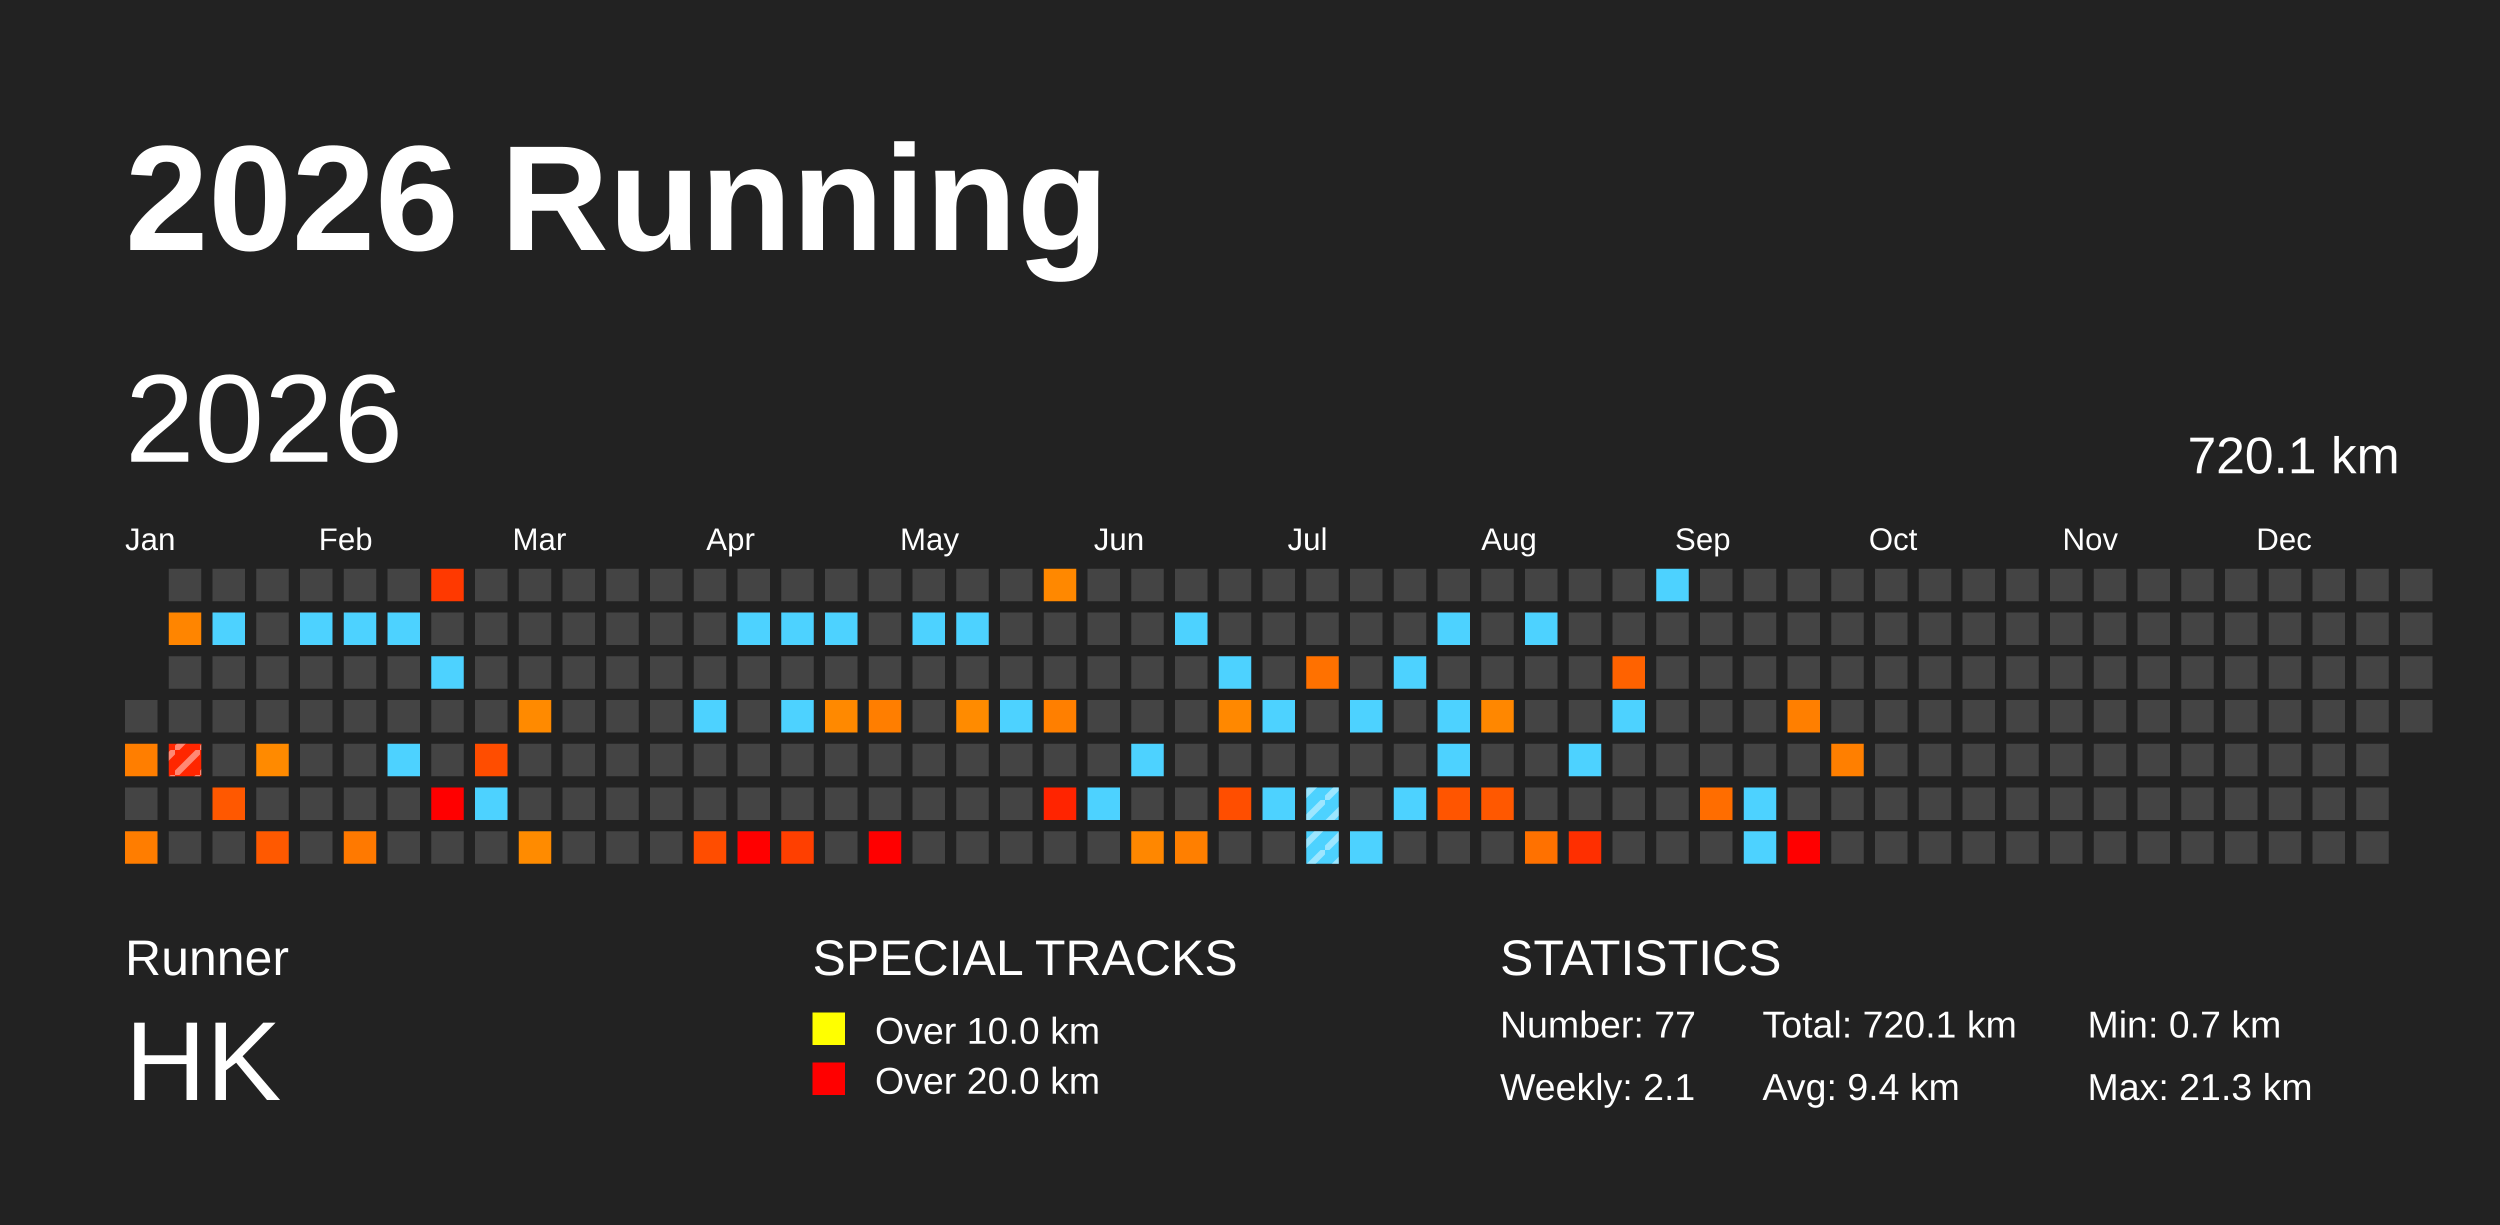
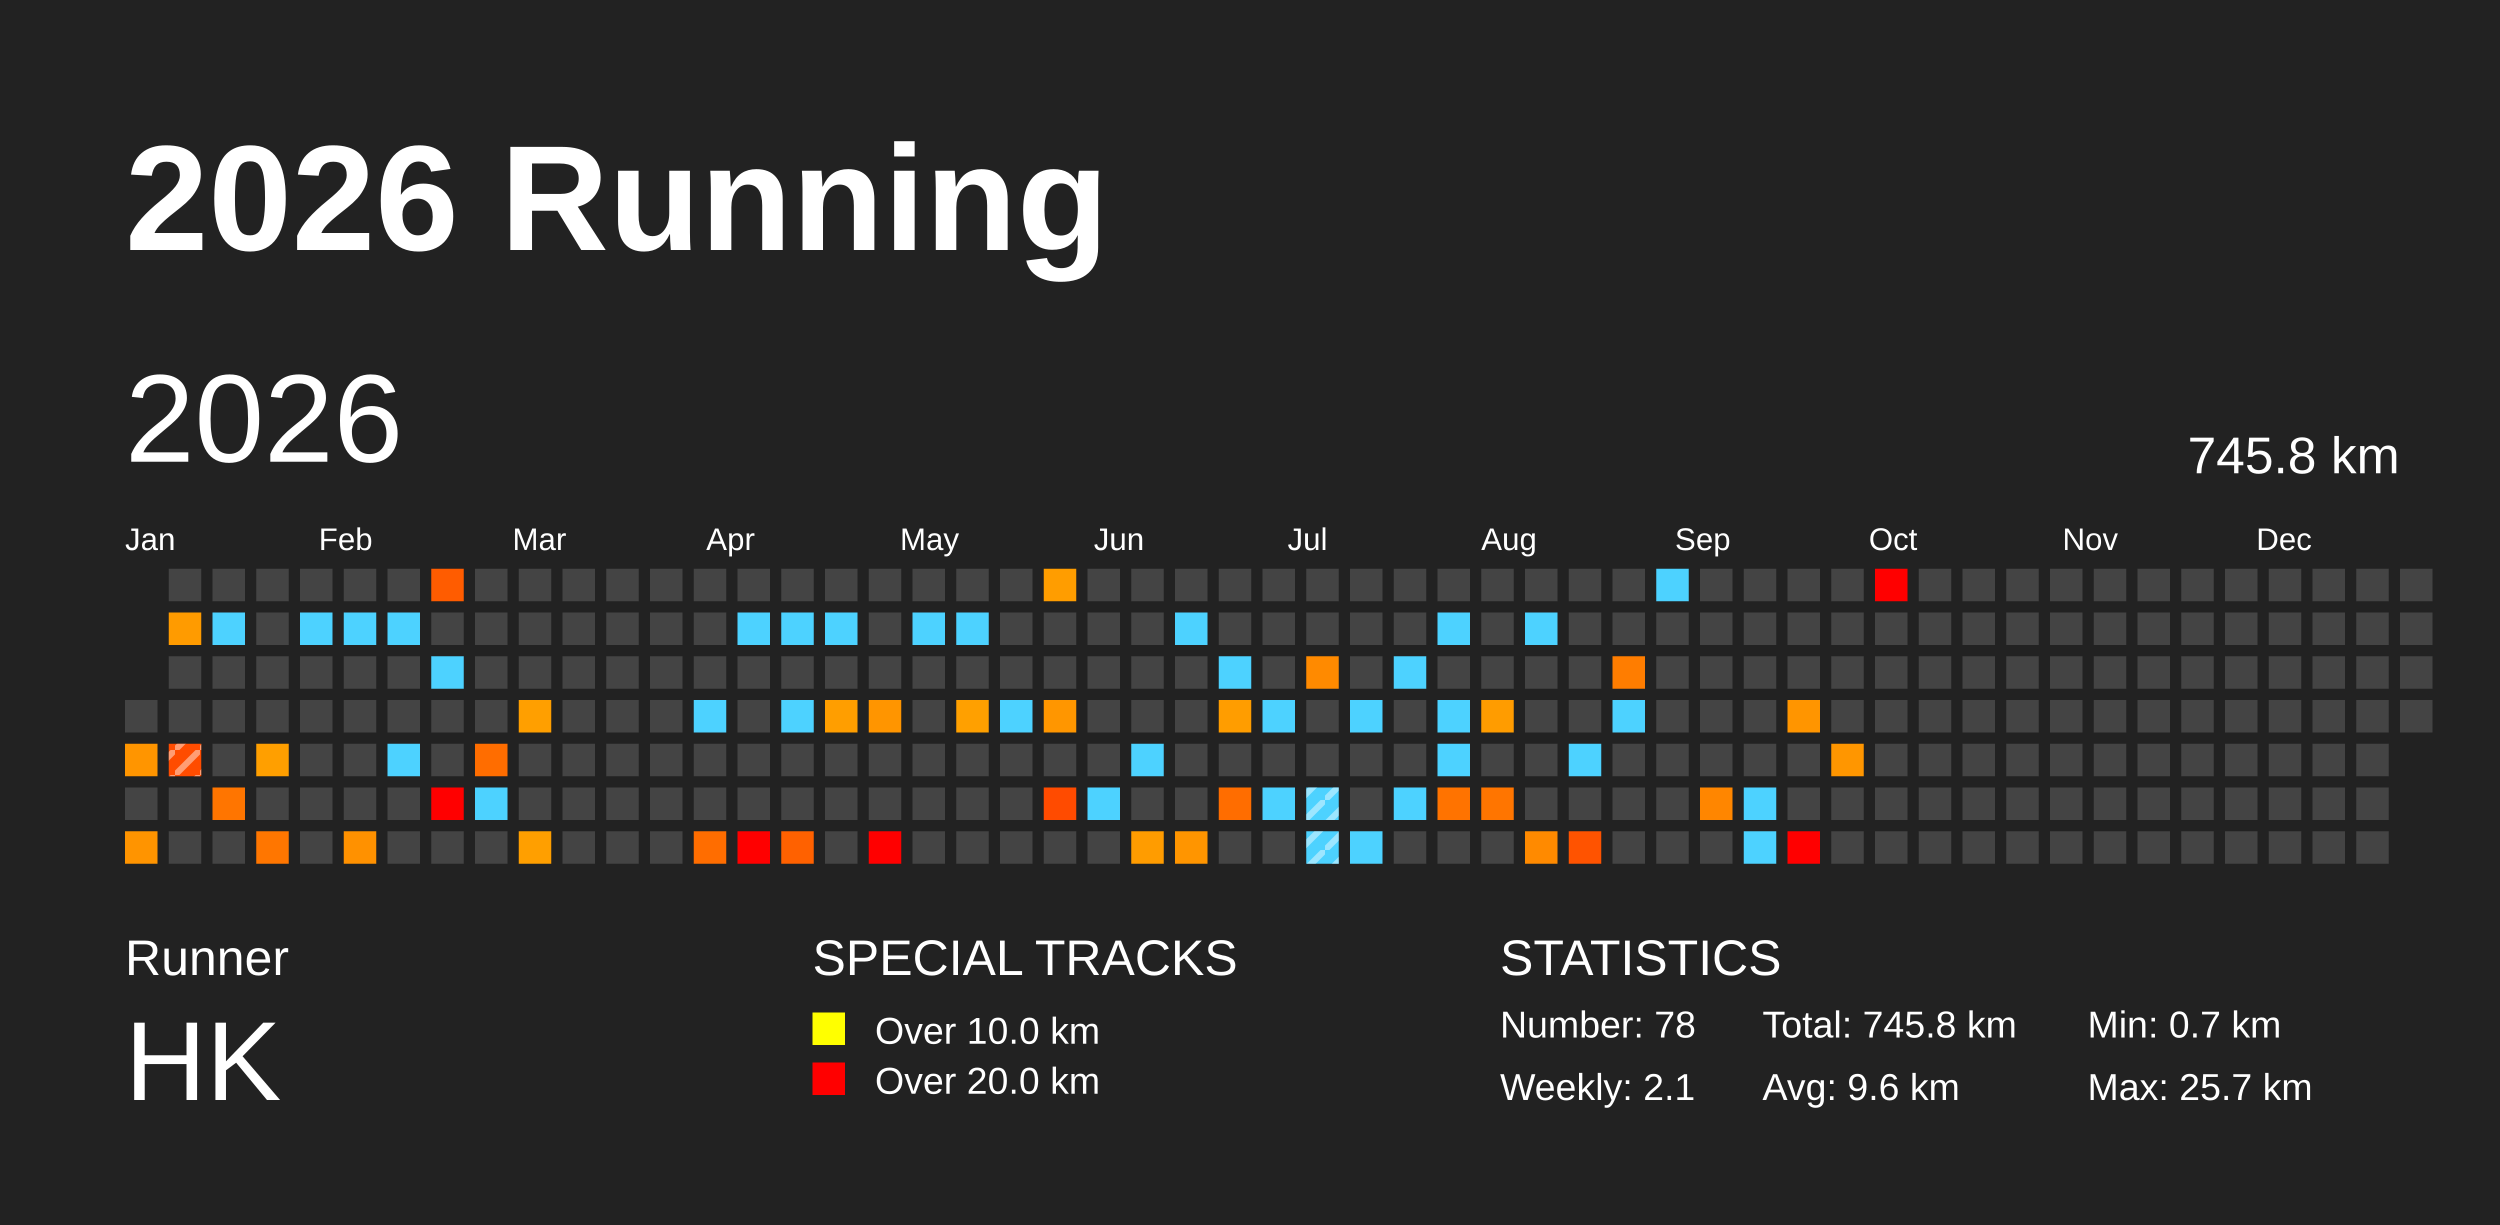
<svg xmlns="http://www.w3.org/2000/svg" baseProfile="full" height="98mm" version="1.1" viewBox="0,0,200,98" width="200mm">
  <defs>
    <pattern height="2" id="indoor-stripe" patternUnits="userSpaceOnUse" width="2">
      <line stroke="white" stroke-opacity="0.45" stroke-width="0.5" x1="0" x2="2" y1="2" y2="0" />
    </pattern>
  </defs>
  <rect fill="#222222" height="98" width="200" x="0" y="0" />
  <text fill="#FFFFFF" style="font-size:12px; font-family:Arial; font-weight:bold;" x="10" y="20">2026 Running</text>
  <text fill="#FFFFFF" style="font-size:4px; font-family:Arial" x="10" y="78">Runner</text>
  <text fill="#FFFFFF" style="font-size:9px; font-family:Arial" x="10" y="88">HK</text>
  <text fill="#FFFFFF" style="font-size:4px; font-family:Arial" x="65" y="78">SPECIAL TRACKS</text>
  <rect fill="yellow" height="2.6" width="2.6" x="65" y="81" />
  <text fill="#FFFFFF" style="font-size:3px; font-family:Arial" x="70" y="83.5">Over 10.0 km</text>
  <rect fill="red" height="2.6" width="2.6" x="65" y="85" />
  <text fill="#FFFFFF" style="font-size:3px; font-family:Arial" x="70" y="87.5">Over 20.0 km</text>
  <text fill="#FFFFFF" style="font-size:4px; font-family:Arial" x="120" y="78">STATISTICS</text>
-   <text fill="#FFFFFF" style="font-size:3px; font-family:Arial" x="120" y="83">Number: 77</text>
+   <text fill="#FFFFFF" style="font-size:3px; font-family:Arial" x="120" y="83">Number: 78</text>
  <text fill="#FFFFFF" style="font-size:3px; font-family:Arial" x="120" y="88">Weekly: 2.1</text>
-   <text fill="#FFFFFF" style="font-size:3px; font-family:Arial" x="141" y="83">Total: 720.1 km</text>
-   <text fill="#FFFFFF" style="font-size:3px; font-family:Arial" x="141" y="88">Avg: 9.4 km</text>
+   <text fill="#FFFFFF" style="font-size:3px; font-family:Arial" x="141" y="83">Total: 745.8 km</text>
+   <text fill="#FFFFFF" style="font-size:3px; font-family:Arial" x="141" y="88">Avg: 9.6 km</text>
  <text fill="#FFFFFF" style="font-size:3px; font-family:Arial" x="167" y="83">Min: 0.7 km</text>
-   <text fill="#FFFFFF" style="font-size:3px; font-family:Arial" x="167" y="88">Max: 21.3 km</text>
+   <text fill="#FFFFFF" style="font-size:3px; font-family:Arial" x="167" y="88">Max: 25.7 km</text>
  <text dominant-baseline="hanging" fill="#FFFFFF" style="font-size:10.0px; font-family:Arial;" x="10" y="30">2026</text>
-   <text dominant-baseline="hanging" fill="#FFFFFF" style="font-size:4.125px; font-family:Arial;" x="175" y="35">720.1 km</text>
+   <text dominant-baseline="hanging" fill="#FFFFFF" style="font-size:4.125px; font-family:Arial;" x="175" y="35">745.8 km</text>
  <text fill="#FFFFFF" style="font-size:2.5px; font-family:Arial" x="10.0" y="44">Jan</text>
  <text fill="#FFFFFF" style="font-size:2.5px; font-family:Arial" x="25.5" y="44">Feb</text>
  <text fill="#FFFFFF" style="font-size:2.5px; font-family:Arial" x="41.0" y="44">Mar</text>
  <text fill="#FFFFFF" style="font-size:2.5px; font-family:Arial" x="56.5" y="44">Apr</text>
  <text fill="#FFFFFF" style="font-size:2.5px; font-family:Arial" x="72.0" y="44">May</text>
  <text fill="#FFFFFF" style="font-size:2.5px; font-family:Arial" x="87.5" y="44">Jun</text>
  <text fill="#FFFFFF" style="font-size:2.5px; font-family:Arial" x="103.0" y="44">Jul</text>
  <text fill="#FFFFFF" style="font-size:2.5px; font-family:Arial" x="118.5" y="44">Aug</text>
  <text fill="#FFFFFF" style="font-size:2.5px; font-family:Arial" x="134.0" y="44">Sep</text>
  <text fill="#FFFFFF" style="font-size:2.5px; font-family:Arial" x="149.5" y="44">Oct</text>
  <text fill="#FFFFFF" style="font-size:2.5px; font-family:Arial" x="165.0" y="44">Nov</text>
  <text fill="#FFFFFF" style="font-size:2.5px; font-family:Arial" x="180.5" y="44">Dec</text>
  <rect fill="#444444" height="2.6" width="2.6" x="10.0" y="56.0" />
-   <rect fill="#ff7e00" height="2.6" width="2.6" x="10.0" y="59.5" />
+   <rect fill="#ff9500" height="2.6" width="2.6" x="10.0" y="59.5" />
  <rect fill="#444444" height="2.6" width="2.6" x="10.0" y="63.0" />
-   <rect fill="#ff7d00" height="2.6" width="2.6" x="10.0" y="66.5" />
+   <rect fill="#ff9400" height="2.6" width="2.6" x="10.0" y="66.5" />
  <rect fill="#444444" height="2.6" width="2.6" x="13.5" y="45.5" />
-   <rect fill="#ff8500" height="2.6" width="2.6" x="13.5" y="49.0" />
+   <rect fill="#ff9b00" height="2.6" width="2.6" x="13.5" y="49.0" />
  <rect fill="#444444" height="2.6" width="2.6" x="13.5" y="52.5" />
  <rect fill="#444444" height="2.6" width="2.6" x="13.5" y="56.0" />
-   <rect fill="#ff2600" height="2.6" width="2.6" x="13.5" y="59.5" />
+   <rect fill="#ff4c00" height="2.6" width="2.6" x="13.5" y="59.5" />
  <rect fill="url(#indoor-stripe)" height="2.6" style="pointer-events: none;" width="2.6" x="13.5" y="59.5" />
  <rect fill="#444444" height="2.6" width="2.6" x="13.5" y="63.0" />
  <rect fill="#444444" height="2.6" width="2.6" x="13.5" y="66.5" />
  <rect fill="#444444" height="2.6" width="2.6" x="17.0" y="45.5" />
  <rect fill="#4dd2ff" height="2.6" width="2.6" x="17.0" y="49.0" />
  <rect fill="#444444" height="2.6" width="2.6" x="17.0" y="52.5" />
  <rect fill="#444444" height="2.6" width="2.6" x="17.0" y="56.0" />
  <rect fill="#444444" height="2.6" width="2.6" x="17.0" y="59.5" />
-   <rect fill="#ff5800" height="2.6" width="2.6" x="17.0" y="63.0" />
+   <rect fill="#ff7500" height="2.6" width="2.6" x="17.0" y="63.0" />
  <rect fill="#444444" height="2.6" width="2.6" x="17.0" y="66.5" />
  <rect fill="#444444" height="2.6" width="2.6" x="20.5" y="45.5" />
  <rect fill="#444444" height="2.6" width="2.6" x="20.5" y="49.0" />
  <rect fill="#444444" height="2.6" width="2.6" x="20.5" y="52.5" />
  <rect fill="#444444" height="2.6" width="2.6" x="20.5" y="56.0" />
-   <rect fill="#ff8a00" height="2.6" width="2.6" x="20.5" y="59.5" />
+   <rect fill="#ff9f00" height="2.6" width="2.6" x="20.5" y="59.5" />
  <rect fill="#444444" height="2.6" width="2.6" x="20.5" y="63.0" />
-   <rect fill="#ff5900" height="2.6" width="2.6" x="20.5" y="66.5" />
+   <rect fill="#ff7600" height="2.6" width="2.6" x="20.5" y="66.5" />
  <rect fill="#444444" height="2.6" width="2.6" x="24.0" y="45.5" />
  <rect fill="#4dd2ff" height="2.6" width="2.6" x="24.0" y="49.0" />
  <rect fill="#444444" height="2.6" width="2.6" x="24.0" y="52.5" />
  <rect fill="#444444" height="2.6" width="2.6" x="24.0" y="56.0" />
  <rect fill="#444444" height="2.6" width="2.6" x="24.0" y="59.5" />
  <rect fill="#444444" height="2.6" width="2.6" x="24.0" y="63.0" />
  <rect fill="#444444" height="2.6" width="2.6" x="24.0" y="66.5" />
  <rect fill="#444444" height="2.6" width="2.6" x="27.5" y="45.5" />
  <rect fill="#4dd2ff" height="2.6" width="2.6" x="27.5" y="49.0" />
  <rect fill="#444444" height="2.6" width="2.6" x="27.5" y="52.5" />
  <rect fill="#444444" height="2.6" width="2.6" x="27.5" y="56.0" />
  <rect fill="#444444" height="2.6" width="2.6" x="27.5" y="59.5" />
  <rect fill="#444444" height="2.6" width="2.6" x="27.5" y="63.0" />
-   <rect fill="#ff7900" height="2.6" width="2.6" x="27.5" y="66.5" />
+   <rect fill="#ff9100" height="2.6" width="2.6" x="27.5" y="66.5" />
  <rect fill="#444444" height="2.6" width="2.6" x="31.0" y="45.5" />
  <rect fill="#4dd2ff" height="2.6" width="2.6" x="31.0" y="49.0" />
  <rect fill="#444444" height="2.6" width="2.6" x="31.0" y="52.5" />
  <rect fill="#444444" height="2.6" width="2.6" x="31.0" y="56.0" />
  <rect fill="#4dd2ff" height="2.6" width="2.6" x="31.0" y="59.5" />
  <rect fill="#444444" height="2.6" width="2.6" x="31.0" y="63.0" />
  <rect fill="#444444" height="2.6" width="2.6" x="31.0" y="66.5" />
-   <rect fill="#ff3900" height="2.6" width="2.6" x="34.5" y="45.5" />
+   <rect fill="#ff5c00" height="2.6" width="2.6" x="34.5" y="45.5" />
  <rect fill="#444444" height="2.6" width="2.6" x="34.5" y="49.0" />
  <rect fill="#4dd2ff" height="2.6" width="2.6" x="34.5" y="52.5" />
  <rect fill="#444444" height="2.6" width="2.6" x="34.5" y="56.0" />
  <rect fill="#444444" height="2.6" width="2.6" x="34.5" y="59.5" />
  <rect fill="red" height="2.6" width="2.6" x="34.5" y="63.0" />
  <rect fill="#444444" height="2.6" width="2.6" x="34.5" y="66.5" />
  <rect fill="#444444" height="2.6" width="2.6" x="38.0" y="45.5" />
  <rect fill="#444444" height="2.6" width="2.6" x="38.0" y="49.0" />
  <rect fill="#444444" height="2.6" width="2.6" x="38.0" y="52.5" />
  <rect fill="#444444" height="2.6" width="2.6" x="38.0" y="56.0" />
-   <rect fill="#ff4d00" height="2.6" width="2.6" x="38.0" y="59.5" />
+   <rect fill="#ff6d00" height="2.6" width="2.6" x="38.0" y="59.5" />
  <rect fill="#4dd2ff" height="2.6" width="2.6" x="38.0" y="63.0" />
  <rect fill="#444444" height="2.6" width="2.6" x="38.0" y="66.5" />
  <rect fill="#444444" height="2.6" width="2.6" x="41.5" y="45.5" />
  <rect fill="#444444" height="2.6" width="2.6" x="41.5" y="49.0" />
  <rect fill="#444444" height="2.6" width="2.6" x="41.5" y="52.5" />
-   <rect fill="#ff8a00" height="2.6" width="2.6" x="41.5" y="56.0" />
+   <rect fill="#ff9f00" height="2.6" width="2.6" x="41.5" y="56.0" />
  <rect fill="#444444" height="2.6" width="2.6" x="41.5" y="59.5" />
  <rect fill="#444444" height="2.6" width="2.6" x="41.5" y="63.0" />
-   <rect fill="#ff8b00" height="2.6" width="2.6" x="41.5" y="66.5" />
+   <rect fill="#ff9f00" height="2.6" width="2.6" x="41.5" y="66.5" />
  <rect fill="#444444" height="2.6" width="2.6" x="45.0" y="45.5" />
  <rect fill="#444444" height="2.6" width="2.6" x="45.0" y="49.0" />
  <rect fill="#444444" height="2.6" width="2.6" x="45.0" y="52.5" />
  <rect fill="#444444" height="2.6" width="2.6" x="45.0" y="56.0" />
  <rect fill="#444444" height="2.6" width="2.6" x="45.0" y="59.5" />
  <rect fill="#444444" height="2.6" width="2.6" x="45.0" y="63.0" />
  <rect fill="#444444" height="2.6" width="2.6" x="45.0" y="66.5" />
  <rect fill="#444444" height="2.6" width="2.6" x="48.5" y="45.5" />
  <rect fill="#444444" height="2.6" width="2.6" x="48.5" y="49.0" />
  <rect fill="#444444" height="2.6" width="2.6" x="48.5" y="52.5" />
  <rect fill="#444444" height="2.6" width="2.6" x="48.5" y="56.0" />
  <rect fill="#444444" height="2.6" width="2.6" x="48.5" y="59.5" />
  <rect fill="#444444" height="2.6" width="2.6" x="48.5" y="63.0" />
  <rect fill="#444444" height="2.6" width="2.6" x="48.5" y="66.5" />
  <rect fill="#444444" height="2.6" width="2.6" x="52.0" y="45.5" />
  <rect fill="#444444" height="2.6" width="2.6" x="52.0" y="49.0" />
  <rect fill="#444444" height="2.6" width="2.6" x="52.0" y="52.5" />
  <rect fill="#444444" height="2.6" width="2.6" x="52.0" y="56.0" />
  <rect fill="#444444" height="2.6" width="2.6" x="52.0" y="59.5" />
  <rect fill="#444444" height="2.6" width="2.6" x="52.0" y="63.0" />
  <rect fill="#444444" height="2.6" width="2.6" x="52.0" y="66.5" />
  <rect fill="#444444" height="2.6" width="2.6" x="55.5" y="45.5" />
  <rect fill="#444444" height="2.6" width="2.6" x="55.5" y="49.0" />
  <rect fill="#444444" height="2.6" width="2.6" x="55.5" y="52.5" />
  <rect fill="#4dd2ff" height="2.6" width="2.6" x="55.5" y="56.0" />
  <rect fill="#444444" height="2.6" width="2.6" x="55.5" y="59.5" />
  <rect fill="#444444" height="2.6" width="2.6" x="55.5" y="63.0" />
-   <rect fill="#ff4d00" height="2.6" width="2.6" x="55.5" y="66.5" />
+   <rect fill="#ff6d00" height="2.6" width="2.6" x="55.5" y="66.5" />
  <rect fill="#444444" height="2.6" width="2.6" x="59.0" y="45.5" />
  <rect fill="#4dd2ff" height="2.6" width="2.6" x="59.0" y="49.0" />
  <rect fill="#444444" height="2.6" width="2.6" x="59.0" y="52.5" />
  <rect fill="#444444" height="2.6" width="2.6" x="59.0" y="56.0" />
  <rect fill="#444444" height="2.6" width="2.6" x="59.0" y="59.5" />
  <rect fill="#444444" height="2.6" width="2.6" x="59.0" y="63.0" />
  <rect fill="red" height="2.6" width="2.6" x="59.0" y="66.5" />
  <rect fill="#444444" height="2.6" width="2.6" x="62.5" y="45.5" />
  <rect fill="#4dd2ff" height="2.6" width="2.6" x="62.5" y="49.0" />
  <rect fill="#444444" height="2.6" width="2.6" x="62.5" y="52.5" />
  <rect fill="#4dd2ff" height="2.6" width="2.6" x="62.5" y="56.0" />
  <rect fill="#444444" height="2.6" width="2.6" x="62.5" y="59.5" />
  <rect fill="#444444" height="2.6" width="2.6" x="62.5" y="63.0" />
-   <rect fill="#ff3f00" height="2.6" width="2.6" x="62.5" y="66.5" />
+   <rect fill="#ff6100" height="2.6" width="2.6" x="62.5" y="66.5" />
  <rect fill="#444444" height="2.6" width="2.6" x="66.0" y="45.5" />
  <rect fill="#4dd2ff" height="2.6" width="2.6" x="66.0" y="49.0" />
  <rect fill="#444444" height="2.6" width="2.6" x="66.0" y="52.5" />
-   <rect fill="#ff8900" height="2.6" width="2.6" x="66.0" y="56.0" />
+   <rect fill="#ff9e00" height="2.6" width="2.6" x="66.0" y="56.0" />
  <rect fill="#444444" height="2.6" width="2.6" x="66.0" y="59.5" />
  <rect fill="#444444" height="2.6" width="2.6" x="66.0" y="63.0" />
  <rect fill="#444444" height="2.6" width="2.6" x="66.0" y="66.5" />
  <rect fill="#444444" height="2.6" width="2.6" x="69.5" y="45.5" />
  <rect fill="#444444" height="2.6" width="2.6" x="69.5" y="49.0" />
  <rect fill="#444444" height="2.6" width="2.6" x="69.5" y="52.5" />
-   <rect fill="#ff7e00" height="2.6" width="2.6" x="69.5" y="56.0" />
+   <rect fill="#ff9500" height="2.6" width="2.6" x="69.5" y="56.0" />
  <rect fill="#444444" height="2.6" width="2.6" x="69.5" y="59.5" />
  <rect fill="#444444" height="2.6" width="2.6" x="69.5" y="63.0" />
  <rect fill="red" height="2.6" width="2.6" x="69.5" y="66.5" />
  <rect fill="#444444" height="2.6" width="2.6" x="73.0" y="45.5" />
  <rect fill="#4dd2ff" height="2.6" width="2.6" x="73.0" y="49.0" />
  <rect fill="#444444" height="2.6" width="2.6" x="73.0" y="52.5" />
  <rect fill="#444444" height="2.6" width="2.6" x="73.0" y="56.0" />
  <rect fill="#444444" height="2.6" width="2.6" x="73.0" y="59.5" />
  <rect fill="#444444" height="2.6" width="2.6" x="73.0" y="63.0" />
  <rect fill="#444444" height="2.6" width="2.6" x="73.0" y="66.5" />
  <rect fill="#444444" height="2.6" width="2.6" x="76.5" y="45.5" />
  <rect fill="#4dd2ff" height="2.6" width="2.6" x="76.5" y="49.0" />
  <rect fill="#444444" height="2.6" width="2.6" x="76.5" y="52.5" />
-   <rect fill="#ff8b00" height="2.6" width="2.6" x="76.5" y="56.0" />
+   <rect fill="#ffa000" height="2.6" width="2.6" x="76.5" y="56.0" />
  <rect fill="#444444" height="2.6" width="2.6" x="76.5" y="59.5" />
  <rect fill="#444444" height="2.6" width="2.6" x="76.5" y="63.0" />
  <rect fill="#444444" height="2.6" width="2.6" x="76.5" y="66.5" />
  <rect fill="#444444" height="2.6" width="2.6" x="80.0" y="45.5" />
  <rect fill="#444444" height="2.6" width="2.6" x="80.0" y="49.0" />
  <rect fill="#444444" height="2.6" width="2.6" x="80.0" y="52.5" />
  <rect fill="#4dd2ff" height="2.6" width="2.6" x="80.0" y="56.0" />
  <rect fill="#444444" height="2.6" width="2.6" x="80.0" y="59.5" />
  <rect fill="#444444" height="2.6" width="2.6" x="80.0" y="63.0" />
  <rect fill="#444444" height="2.6" width="2.6" x="80.0" y="66.5" />
-   <rect fill="#ff8800" height="2.6" width="2.6" x="83.5" y="45.5" />
+   <rect fill="#ff9d00" height="2.6" width="2.6" x="83.5" y="45.5" />
  <rect fill="#444444" height="2.6" width="2.6" x="83.5" y="49.0" />
  <rect fill="#444444" height="2.6" width="2.6" x="83.5" y="52.5" />
-   <rect fill="#ff7f00" height="2.6" width="2.6" x="83.5" y="56.0" />
+   <rect fill="#ff9600" height="2.6" width="2.6" x="83.5" y="56.0" />
  <rect fill="#444444" height="2.6" width="2.6" x="83.5" y="59.5" />
-   <rect fill="#ff2400" height="2.6" width="2.6" x="83.5" y="63.0" />
+   <rect fill="#ff4b00" height="2.6" width="2.6" x="83.5" y="63.0" />
  <rect fill="#444444" height="2.6" width="2.6" x="83.5" y="66.5" />
  <rect fill="#444444" height="2.6" width="2.6" x="87.0" y="45.5" />
  <rect fill="#444444" height="2.6" width="2.6" x="87.0" y="49.0" />
  <rect fill="#444444" height="2.6" width="2.6" x="87.0" y="52.5" />
  <rect fill="#444444" height="2.6" width="2.6" x="87.0" y="56.0" />
  <rect fill="#444444" height="2.6" width="2.6" x="87.0" y="59.5" />
  <rect fill="#4dd2ff" height="2.6" width="2.6" x="87.0" y="63.0" />
  <rect fill="#444444" height="2.6" width="2.6" x="87.0" y="66.5" />
  <rect fill="#444444" height="2.6" width="2.6" x="90.5" y="45.5" />
  <rect fill="#444444" height="2.6" width="2.6" x="90.5" y="49.0" />
  <rect fill="#444444" height="2.6" width="2.6" x="90.5" y="52.5" />
  <rect fill="#444444" height="2.6" width="2.6" x="90.5" y="56.0" />
  <rect fill="#4dd2ff" height="2.6" width="2.6" x="90.5" y="59.5" />
  <rect fill="#444444" height="2.6" width="2.6" x="90.5" y="63.0" />
-   <rect fill="#ff8700" height="2.6" width="2.6" x="90.5" y="66.5" />
+   <rect fill="#ff9c00" height="2.6" width="2.6" x="90.5" y="66.5" />
  <rect fill="#444444" height="2.6" width="2.6" x="94.0" y="45.5" />
  <rect fill="#4dd2ff" height="2.6" width="2.6" x="94.0" y="49.0" />
  <rect fill="#444444" height="2.6" width="2.6" x="94.0" y="52.5" />
  <rect fill="#444444" height="2.6" width="2.6" x="94.0" y="56.0" />
  <rect fill="#444444" height="2.6" width="2.6" x="94.0" y="59.5" />
  <rect fill="#444444" height="2.6" width="2.6" x="94.0" y="63.0" />
-   <rect fill="#ff7f00" height="2.6" width="2.6" x="94.0" y="66.5" />
+   <rect fill="#ff9500" height="2.6" width="2.6" x="94.0" y="66.5" />
  <rect fill="#444444" height="2.6" width="2.6" x="97.5" y="45.5" />
  <rect fill="#444444" height="2.6" width="2.6" x="97.5" y="49.0" />
  <rect fill="#4dd2ff" height="2.6" width="2.6" x="97.5" y="52.5" />
-   <rect fill="#ff8800" height="2.6" width="2.6" x="97.5" y="56.0" />
+   <rect fill="#ff9d00" height="2.6" width="2.6" x="97.5" y="56.0" />
  <rect fill="#444444" height="2.6" width="2.6" x="97.5" y="59.5" />
-   <rect fill="#ff4e00" height="2.6" width="2.6" x="97.5" y="63.0" />
+   <rect fill="#ff6d00" height="2.6" width="2.6" x="97.5" y="63.0" />
  <rect fill="#444444" height="2.6" width="2.6" x="97.5" y="66.5" />
  <rect fill="#444444" height="2.6" width="2.6" x="101.0" y="45.5" />
  <rect fill="#444444" height="2.6" width="2.6" x="101.0" y="49.0" />
  <rect fill="#444444" height="2.6" width="2.6" x="101.0" y="52.5" />
  <rect fill="#4dd2ff" height="2.6" width="2.6" x="101.0" y="56.0" />
  <rect fill="#444444" height="2.6" width="2.6" x="101.0" y="59.5" />
  <rect fill="#4dd2ff" height="2.6" width="2.6" x="101.0" y="63.0" />
  <rect fill="#444444" height="2.6" width="2.6" x="101.0" y="66.5" />
  <rect fill="#444444" height="2.6" width="2.6" x="104.5" y="45.5" />
  <rect fill="#444444" height="2.6" width="2.6" x="104.5" y="49.0" />
-   <rect fill="#ff7100" height="2.6" width="2.6" x="104.5" y="52.5" />
+   <rect fill="#ff8a00" height="2.6" width="2.6" x="104.5" y="52.5" />
  <rect fill="#444444" height="2.6" width="2.6" x="104.5" y="56.0" />
  <rect fill="#444444" height="2.6" width="2.6" x="104.5" y="59.5" />
  <rect fill="#4dd2ff" height="2.6" width="2.6" x="104.5" y="63.0" />
  <rect fill="url(#indoor-stripe)" height="2.6" style="pointer-events: none;" width="2.6" x="104.5" y="63.0" />
  <rect fill="#4dd2ff" height="2.6" width="2.6" x="104.5" y="66.5" />
  <rect fill="url(#indoor-stripe)" height="2.6" style="pointer-events: none;" width="2.6" x="104.5" y="66.5" />
  <rect fill="#444444" height="2.6" width="2.6" x="108.0" y="45.5" />
  <rect fill="#444444" height="2.6" width="2.6" x="108.0" y="49.0" />
  <rect fill="#444444" height="2.6" width="2.6" x="108.0" y="52.5" />
  <rect fill="#4dd2ff" height="2.6" width="2.6" x="108.0" y="56.0" />
  <rect fill="#444444" height="2.6" width="2.6" x="108.0" y="59.5" />
  <rect fill="#444444" height="2.6" width="2.6" x="108.0" y="63.0" />
  <rect fill="#4dd2ff" height="2.6" width="2.6" x="108.0" y="66.5" />
  <rect fill="#444444" height="2.6" width="2.6" x="111.5" y="45.5" />
  <rect fill="#444444" height="2.6" width="2.6" x="111.5" y="49.0" />
  <rect fill="#4dd2ff" height="2.6" width="2.6" x="111.5" y="52.5" />
  <rect fill="#444444" height="2.6" width="2.6" x="111.5" y="56.0" />
  <rect fill="#444444" height="2.6" width="2.6" x="111.5" y="59.5" />
  <rect fill="#4dd2ff" height="2.6" width="2.6" x="111.5" y="63.0" />
  <rect fill="#444444" height="2.6" width="2.6" x="111.5" y="66.5" />
  <rect fill="#444444" height="2.6" width="2.6" x="115.0" y="45.5" />
  <rect fill="#4dd2ff" height="2.6" width="2.6" x="115.0" y="49.0" />
  <rect fill="#444444" height="2.6" width="2.6" x="115.0" y="52.5" />
  <rect fill="#4dd2ff" height="2.6" width="2.6" x="115.0" y="56.0" />
  <rect fill="#4dd2ff" height="2.6" width="2.6" x="115.0" y="59.5" />
-   <rect fill="#ff5500" height="2.6" width="2.6" x="115.0" y="63.0" />
+   <rect fill="#ff7300" height="2.6" width="2.6" x="115.0" y="63.0" />
  <rect fill="#444444" height="2.6" width="2.6" x="115.0" y="66.5" />
  <rect fill="#444444" height="2.6" width="2.6" x="118.5" y="45.5" />
  <rect fill="#444444" height="2.6" width="2.6" x="118.5" y="49.0" />
  <rect fill="#444444" height="2.6" width="2.6" x="118.5" y="52.5" />
-   <rect fill="#ff8700" height="2.6" width="2.6" x="118.5" y="56.0" />
+   <rect fill="#ff9c00" height="2.6" width="2.6" x="118.5" y="56.0" />
  <rect fill="#444444" height="2.6" width="2.6" x="118.5" y="59.5" />
-   <rect fill="#ff5800" height="2.6" width="2.6" x="118.5" y="63.0" />
+   <rect fill="#ff7500" height="2.6" width="2.6" x="118.5" y="63.0" />
  <rect fill="#444444" height="2.6" width="2.6" x="118.5" y="66.5" />
  <rect fill="#444444" height="2.6" width="2.6" x="122.0" y="45.5" />
  <rect fill="#4dd2ff" height="2.6" width="2.6" x="122.0" y="49.0" />
  <rect fill="#444444" height="2.6" width="2.6" x="122.0" y="52.5" />
  <rect fill="#444444" height="2.6" width="2.6" x="122.0" y="56.0" />
  <rect fill="#444444" height="2.6" width="2.6" x="122.0" y="59.5" />
  <rect fill="#444444" height="2.6" width="2.6" x="122.0" y="63.0" />
-   <rect fill="#ff7100" height="2.6" width="2.6" x="122.0" y="66.5" />
+   <rect fill="#ff8a00" height="2.6" width="2.6" x="122.0" y="66.5" />
  <rect fill="#444444" height="2.6" width="2.6" x="125.5" y="45.5" />
  <rect fill="#444444" height="2.6" width="2.6" x="125.5" y="49.0" />
  <rect fill="#444444" height="2.6" width="2.6" x="125.5" y="52.5" />
  <rect fill="#444444" height="2.6" width="2.6" x="125.5" y="56.0" />
  <rect fill="#4dd2ff" height="2.6" width="2.6" x="125.5" y="59.5" />
  <rect fill="#444444" height="2.6" width="2.6" x="125.5" y="63.0" />
-   <rect fill="#ff2f00" height="2.6" width="2.6" x="125.5" y="66.5" />
+   <rect fill="#ff5300" height="2.6" width="2.6" x="125.5" y="66.5" />
  <rect fill="#444444" height="2.6" width="2.6" x="129.0" y="45.5" />
  <rect fill="#444444" height="2.6" width="2.6" x="129.0" y="49.0" />
-   <rect fill="#ff6200" height="2.6" width="2.6" x="129.0" y="52.5" />
+   <rect fill="#ff7d00" height="2.6" width="2.6" x="129.0" y="52.5" />
  <rect fill="#4dd2ff" height="2.6" width="2.6" x="129.0" y="56.0" />
  <rect fill="#444444" height="2.6" width="2.6" x="129.0" y="59.5" />
  <rect fill="#444444" height="2.6" width="2.6" x="129.0" y="63.0" />
  <rect fill="#444444" height="2.6" width="2.6" x="129.0" y="66.5" />
  <rect fill="#4dd2ff" height="2.6" width="2.6" x="132.5" y="45.5" />
  <rect fill="#444444" height="2.6" width="2.6" x="132.5" y="49.0" />
  <rect fill="#444444" height="2.6" width="2.6" x="132.5" y="52.5" />
  <rect fill="#444444" height="2.6" width="2.6" x="132.5" y="56.0" />
  <rect fill="#444444" height="2.6" width="2.6" x="132.5" y="59.5" />
  <rect fill="#444444" height="2.6" width="2.6" x="132.5" y="63.0" />
  <rect fill="#444444" height="2.6" width="2.6" x="132.5" y="66.5" />
  <rect fill="#444444" height="2.6" width="2.6" x="136.0" y="45.5" />
  <rect fill="#444444" height="2.6" width="2.6" x="136.0" y="49.0" />
  <rect fill="#444444" height="2.6" width="2.6" x="136.0" y="52.5" />
  <rect fill="#444444" height="2.6" width="2.6" x="136.0" y="56.0" />
  <rect fill="#444444" height="2.6" width="2.6" x="136.0" y="59.5" />
-   <rect fill="#ff6d00" height="2.6" width="2.6" x="136.0" y="63.0" />
+   <rect fill="#ff8600" height="2.6" width="2.6" x="136.0" y="63.0" />
  <rect fill="#444444" height="2.6" width="2.6" x="136.0" y="66.5" />
  <rect fill="#444444" height="2.6" width="2.6" x="139.5" y="45.5" />
  <rect fill="#444444" height="2.6" width="2.6" x="139.5" y="49.0" />
  <rect fill="#444444" height="2.6" width="2.6" x="139.5" y="52.5" />
  <rect fill="#444444" height="2.6" width="2.6" x="139.5" y="56.0" />
  <rect fill="#444444" height="2.6" width="2.6" x="139.5" y="59.5" />
  <rect fill="#4dd2ff" height="2.6" width="2.6" x="139.5" y="63.0" />
  <rect fill="#4dd2ff" height="2.6" width="2.6" x="139.5" y="66.5" />
  <rect fill="#444444" height="2.6" width="2.6" x="143.0" y="45.5" />
  <rect fill="#444444" height="2.6" width="2.6" x="143.0" y="49.0" />
  <rect fill="#444444" height="2.6" width="2.6" x="143.0" y="52.5" />
-   <rect fill="#ff7f00" height="2.6" width="2.6" x="143.0" y="56.0" />
+   <rect fill="#ff9500" height="2.6" width="2.6" x="143.0" y="56.0" />
  <rect fill="#444444" height="2.6" width="2.6" x="143.0" y="59.5" />
  <rect fill="#444444" height="2.6" width="2.6" x="143.0" y="63.0" />
  <rect fill="red" height="2.6" width="2.6" x="143.0" y="66.5" />
  <rect fill="#444444" height="2.6" width="2.6" x="146.5" y="45.5" />
  <rect fill="#444444" height="2.6" width="2.6" x="146.5" y="49.0" />
  <rect fill="#444444" height="2.6" width="2.6" x="146.5" y="52.5" />
  <rect fill="#444444" height="2.6" width="2.6" x="146.5" y="56.0" />
-   <rect fill="#ff7f00" height="2.6" width="2.6" x="146.5" y="59.5" />
+   <rect fill="#ff9600" height="2.6" width="2.6" x="146.5" y="59.5" />
  <rect fill="#444444" height="2.6" width="2.6" x="146.5" y="63.0" />
  <rect fill="#444444" height="2.6" width="2.6" x="146.5" y="66.5" />
-   <rect fill="#444444" height="2.6" width="2.6" x="150.0" y="45.5" />
+   <rect fill="red" height="2.6" width="2.6" x="150.0" y="45.5" />
  <rect fill="#444444" height="2.6" width="2.6" x="150.0" y="49.0" />
  <rect fill="#444444" height="2.6" width="2.6" x="150.0" y="52.5" />
  <rect fill="#444444" height="2.6" width="2.6" x="150.0" y="56.0" />
  <rect fill="#444444" height="2.6" width="2.6" x="150.0" y="59.5" />
  <rect fill="#444444" height="2.6" width="2.6" x="150.0" y="63.0" />
  <rect fill="#444444" height="2.6" width="2.6" x="150.0" y="66.5" />
  <rect fill="#444444" height="2.6" width="2.6" x="153.5" y="45.5" />
  <rect fill="#444444" height="2.6" width="2.6" x="153.5" y="49.0" />
  <rect fill="#444444" height="2.6" width="2.6" x="153.5" y="52.5" />
  <rect fill="#444444" height="2.6" width="2.6" x="153.5" y="56.0" />
  <rect fill="#444444" height="2.6" width="2.6" x="153.5" y="59.5" />
  <rect fill="#444444" height="2.6" width="2.6" x="153.5" y="63.0" />
  <rect fill="#444444" height="2.6" width="2.6" x="153.5" y="66.5" />
  <rect fill="#444444" height="2.6" width="2.6" x="157.0" y="45.5" />
  <rect fill="#444444" height="2.6" width="2.6" x="157.0" y="49.0" />
  <rect fill="#444444" height="2.6" width="2.6" x="157.0" y="52.5" />
  <rect fill="#444444" height="2.6" width="2.6" x="157.0" y="56.0" />
  <rect fill="#444444" height="2.6" width="2.6" x="157.0" y="59.5" />
  <rect fill="#444444" height="2.6" width="2.6" x="157.0" y="63.0" />
  <rect fill="#444444" height="2.6" width="2.6" x="157.0" y="66.5" />
  <rect fill="#444444" height="2.6" width="2.6" x="160.5" y="45.5" />
  <rect fill="#444444" height="2.6" width="2.6" x="160.5" y="49.0" />
  <rect fill="#444444" height="2.6" width="2.6" x="160.5" y="52.5" />
  <rect fill="#444444" height="2.6" width="2.6" x="160.5" y="56.0" />
  <rect fill="#444444" height="2.6" width="2.6" x="160.5" y="59.5" />
  <rect fill="#444444" height="2.6" width="2.6" x="160.5" y="63.0" />
  <rect fill="#444444" height="2.6" width="2.6" x="160.5" y="66.5" />
  <rect fill="#444444" height="2.6" width="2.6" x="164.0" y="45.5" />
  <rect fill="#444444" height="2.6" width="2.6" x="164.0" y="49.0" />
  <rect fill="#444444" height="2.6" width="2.6" x="164.0" y="52.5" />
  <rect fill="#444444" height="2.6" width="2.6" x="164.0" y="56.0" />
  <rect fill="#444444" height="2.6" width="2.6" x="164.0" y="59.5" />
  <rect fill="#444444" height="2.6" width="2.6" x="164.0" y="63.0" />
  <rect fill="#444444" height="2.6" width="2.6" x="164.0" y="66.5" />
  <rect fill="#444444" height="2.6" width="2.6" x="167.5" y="45.5" />
  <rect fill="#444444" height="2.6" width="2.6" x="167.5" y="49.0" />
  <rect fill="#444444" height="2.6" width="2.6" x="167.5" y="52.5" />
  <rect fill="#444444" height="2.6" width="2.6" x="167.5" y="56.0" />
  <rect fill="#444444" height="2.6" width="2.6" x="167.5" y="59.5" />
  <rect fill="#444444" height="2.6" width="2.6" x="167.5" y="63.0" />
  <rect fill="#444444" height="2.6" width="2.6" x="167.5" y="66.5" />
  <rect fill="#444444" height="2.6" width="2.6" x="171.0" y="45.5" />
  <rect fill="#444444" height="2.6" width="2.6" x="171.0" y="49.0" />
  <rect fill="#444444" height="2.6" width="2.6" x="171.0" y="52.5" />
  <rect fill="#444444" height="2.6" width="2.6" x="171.0" y="56.0" />
  <rect fill="#444444" height="2.6" width="2.6" x="171.0" y="59.5" />
  <rect fill="#444444" height="2.6" width="2.6" x="171.0" y="63.0" />
  <rect fill="#444444" height="2.6" width="2.6" x="171.0" y="66.5" />
  <rect fill="#444444" height="2.6" width="2.6" x="174.5" y="45.5" />
  <rect fill="#444444" height="2.6" width="2.6" x="174.5" y="49.0" />
  <rect fill="#444444" height="2.6" width="2.6" x="174.5" y="52.5" />
  <rect fill="#444444" height="2.6" width="2.6" x="174.5" y="56.0" />
  <rect fill="#444444" height="2.6" width="2.6" x="174.5" y="59.5" />
  <rect fill="#444444" height="2.6" width="2.6" x="174.5" y="63.0" />
  <rect fill="#444444" height="2.6" width="2.6" x="174.5" y="66.5" />
  <rect fill="#444444" height="2.6" width="2.6" x="178.0" y="45.5" />
  <rect fill="#444444" height="2.6" width="2.6" x="178.0" y="49.0" />
  <rect fill="#444444" height="2.6" width="2.6" x="178.0" y="52.5" />
  <rect fill="#444444" height="2.6" width="2.6" x="178.0" y="56.0" />
  <rect fill="#444444" height="2.6" width="2.6" x="178.0" y="59.5" />
  <rect fill="#444444" height="2.6" width="2.6" x="178.0" y="63.0" />
  <rect fill="#444444" height="2.6" width="2.6" x="178.0" y="66.5" />
  <rect fill="#444444" height="2.6" width="2.6" x="181.5" y="45.5" />
  <rect fill="#444444" height="2.6" width="2.6" x="181.5" y="49.0" />
  <rect fill="#444444" height="2.6" width="2.6" x="181.5" y="52.5" />
  <rect fill="#444444" height="2.6" width="2.6" x="181.5" y="56.0" />
  <rect fill="#444444" height="2.6" width="2.6" x="181.5" y="59.5" />
  <rect fill="#444444" height="2.6" width="2.6" x="181.5" y="63.0" />
  <rect fill="#444444" height="2.6" width="2.6" x="181.5" y="66.5" />
  <rect fill="#444444" height="2.6" width="2.6" x="185.0" y="45.5" />
  <rect fill="#444444" height="2.6" width="2.6" x="185.0" y="49.0" />
  <rect fill="#444444" height="2.6" width="2.6" x="185.0" y="52.5" />
  <rect fill="#444444" height="2.6" width="2.6" x="185.0" y="56.0" />
  <rect fill="#444444" height="2.6" width="2.6" x="185.0" y="59.5" />
  <rect fill="#444444" height="2.6" width="2.6" x="185.0" y="63.0" />
  <rect fill="#444444" height="2.6" width="2.6" x="185.0" y="66.5" />
  <rect fill="#444444" height="2.6" width="2.6" x="188.5" y="45.5" />
  <rect fill="#444444" height="2.6" width="2.6" x="188.5" y="49.0" />
  <rect fill="#444444" height="2.6" width="2.6" x="188.5" y="52.5" />
  <rect fill="#444444" height="2.6" width="2.6" x="188.5" y="56.0" />
  <rect fill="#444444" height="2.6" width="2.6" x="188.5" y="59.5" />
  <rect fill="#444444" height="2.6" width="2.6" x="188.5" y="63.0" />
  <rect fill="#444444" height="2.6" width="2.6" x="188.5" y="66.5" />
  <rect fill="#444444" height="2.6" width="2.6" x="192.0" y="45.5" />
  <rect fill="#444444" height="2.6" width="2.6" x="192.0" y="49.0" />
  <rect fill="#444444" height="2.6" width="2.6" x="192.0" y="52.5" />
  <rect fill="#444444" height="2.6" width="2.6" x="192.0" y="56.0" />
</svg>
